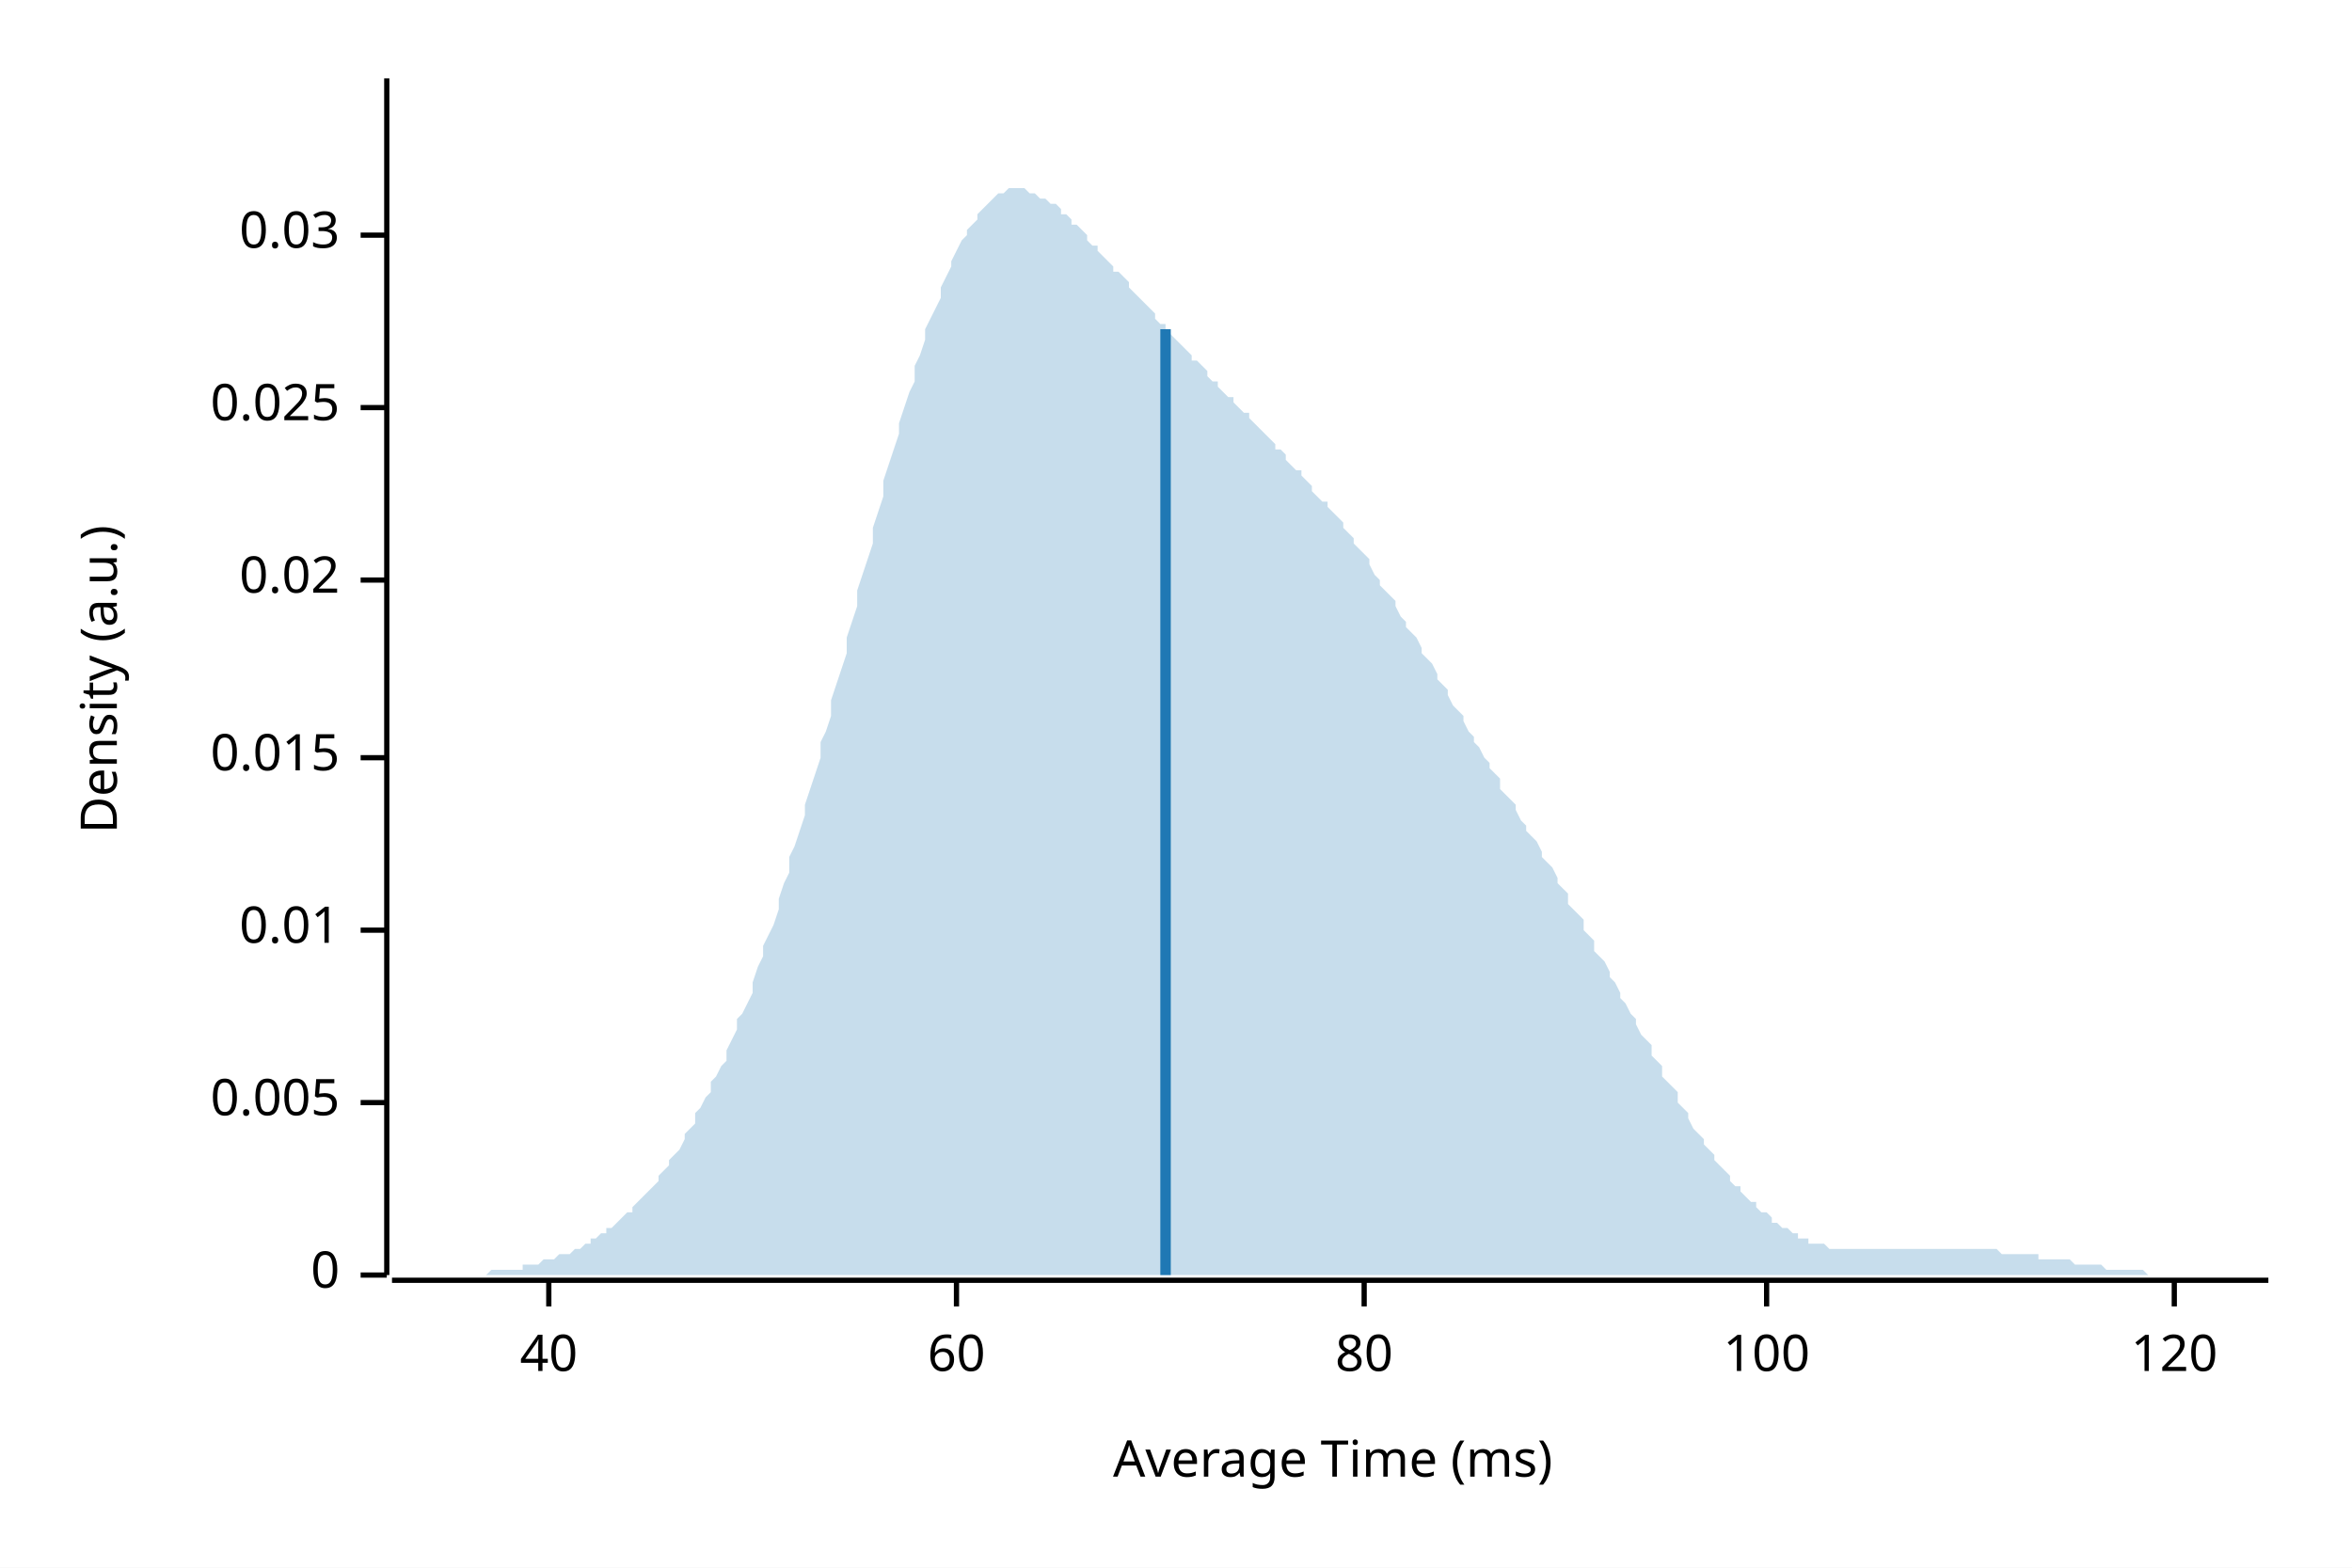
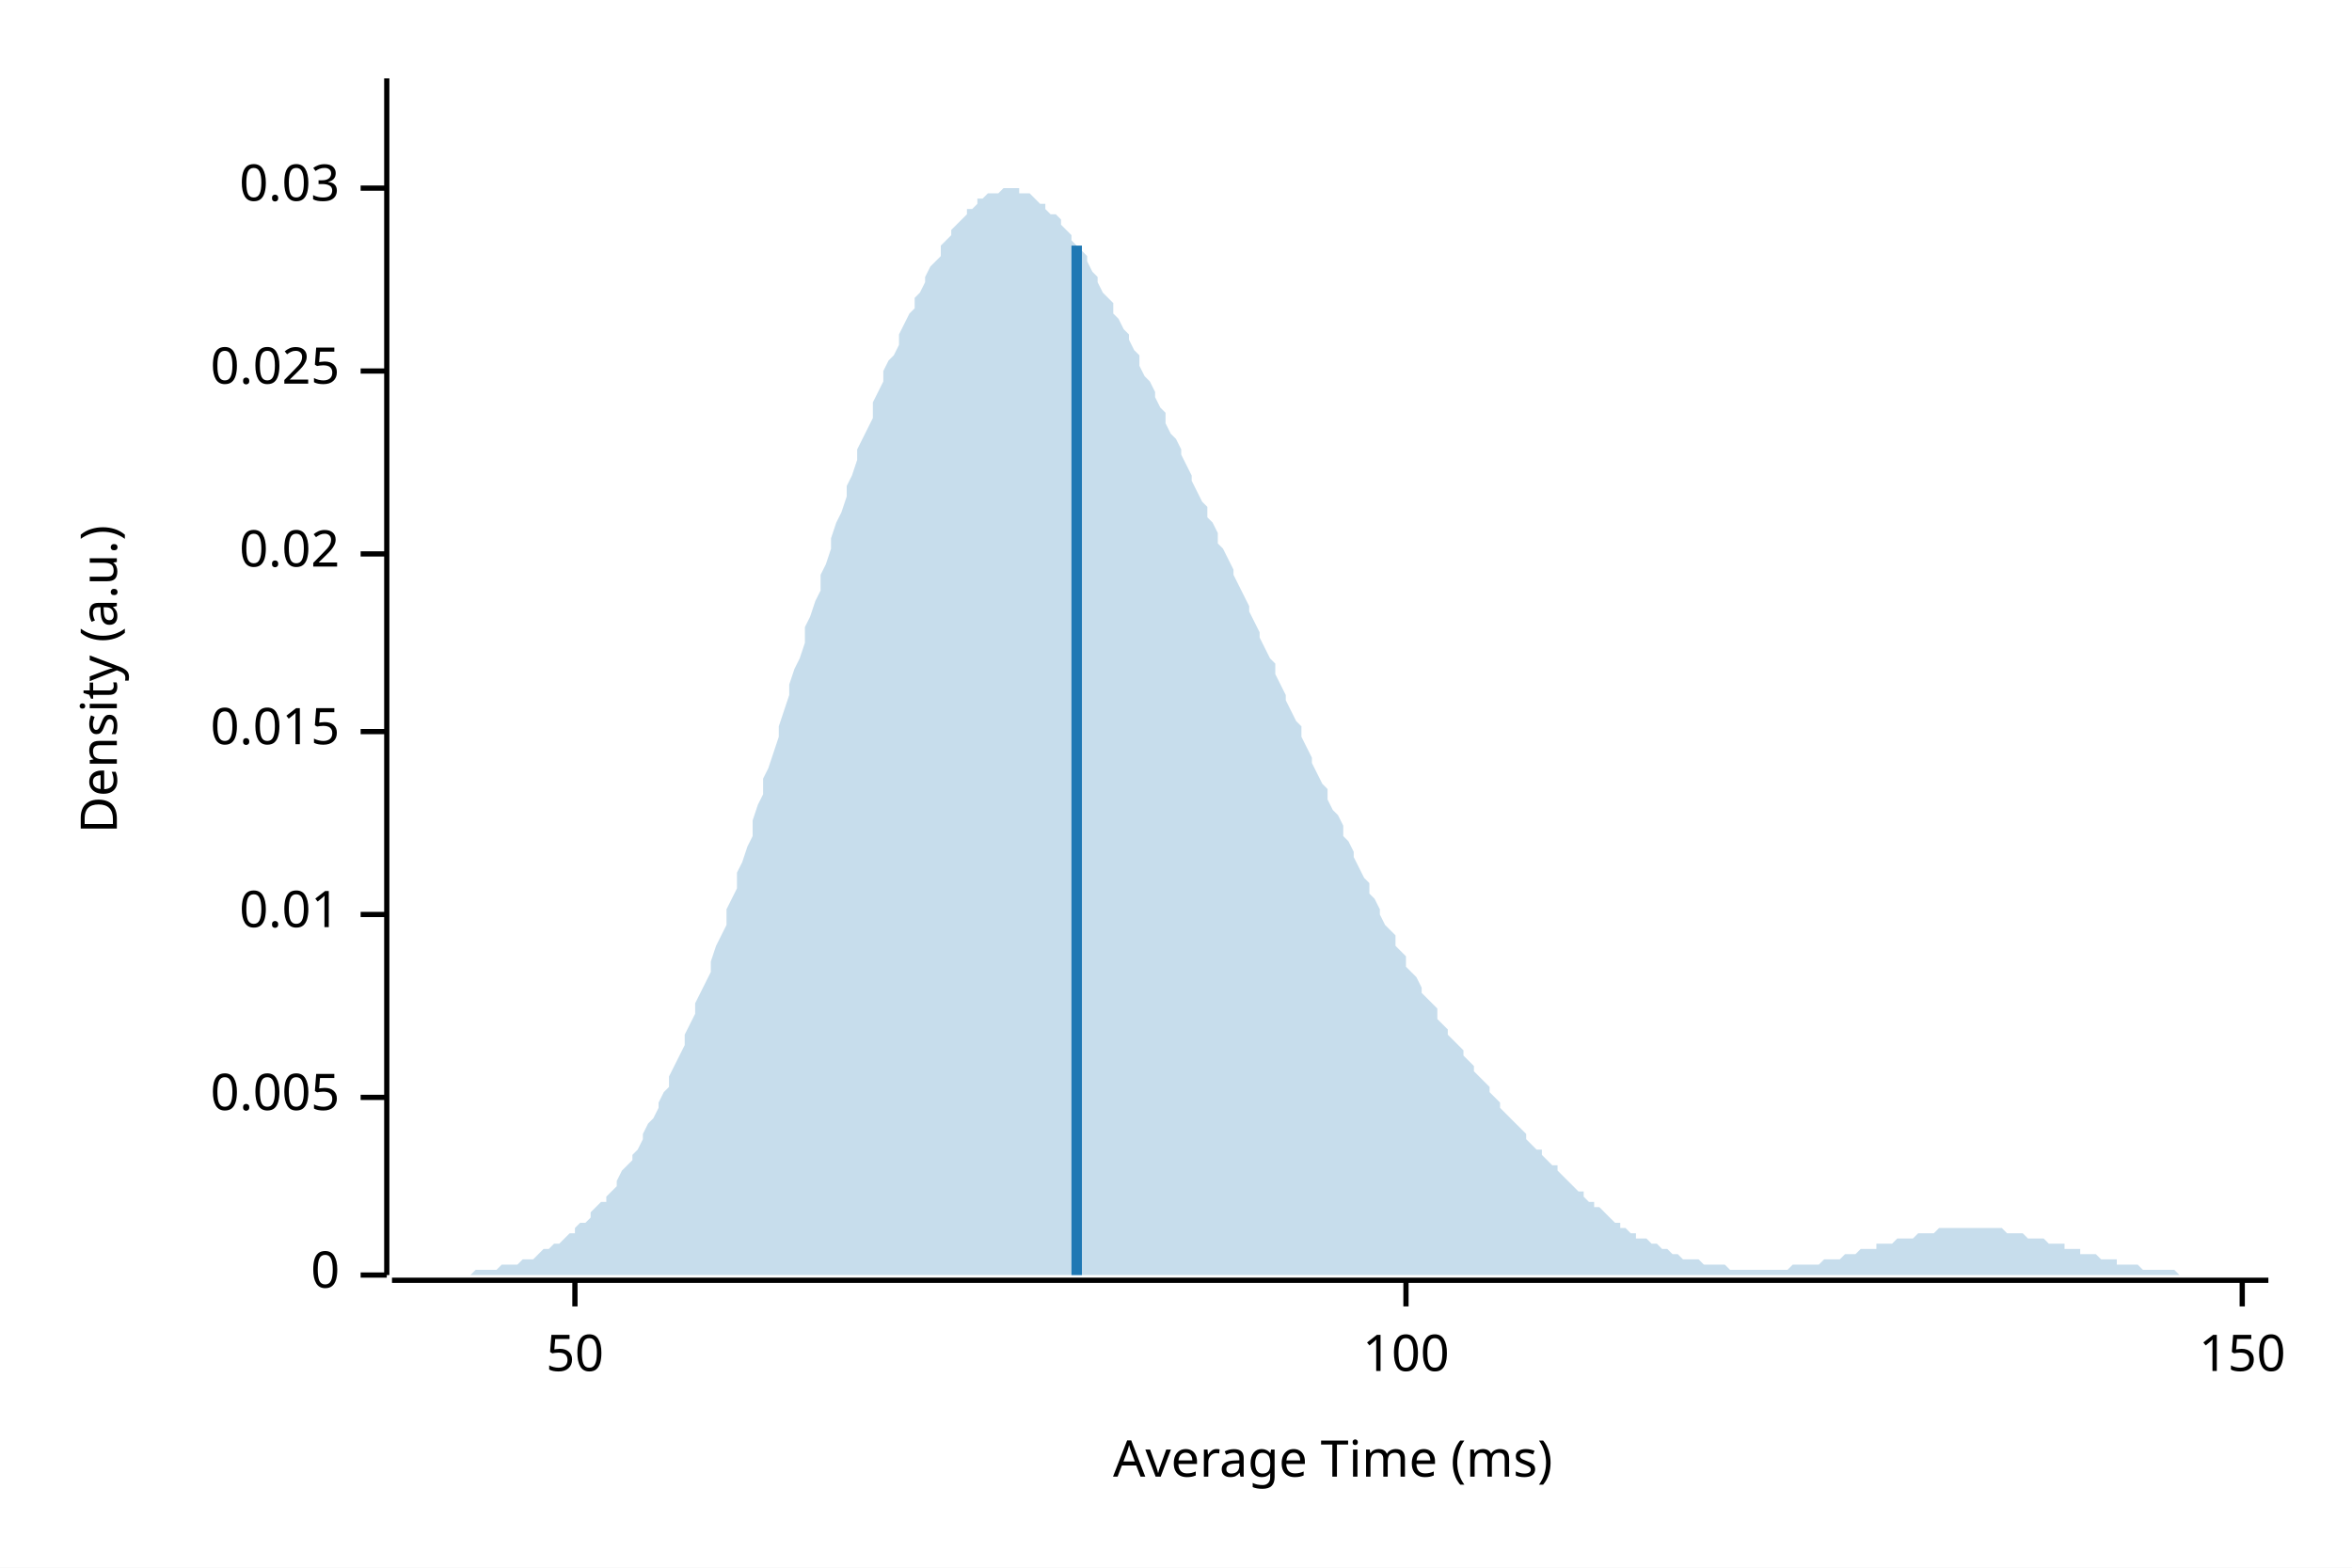
<svg xmlns="http://www.w3.org/2000/svg" width="450" height="300" viewBox="0 0 450 300">
  <rect width="100%" height="100%" fill="white" />
  <text x="15" y="130" dy="0.76em" text-anchor="middle" font-family="sans-serif" font-size="9.677" opacity="1" fill="#000000" transform="rotate(270, 15, 130)">
Density (a.u.)
</text>
  <text x="255" y="285" dy="-0.5ex" text-anchor="middle" font-family="sans-serif" font-size="9.677" opacity="1" fill="#000000">
Average Time (ms)
</text>
  <polyline fill="none" opacity="1" stroke="#000000" stroke-width="1" points="74,15 74,244 " />
  <text x="65" y="244" dy="0.5ex" text-anchor="end" font-family="sans-serif" font-size="9.677" opacity="1" fill="#000000">
0
</text>
  <polyline fill="none" opacity="1" stroke="#000000" stroke-width="1" points="69,244 74,244 " />
-   <text x="65" y="211" dy="0.5ex" text-anchor="end" font-family="sans-serif" font-size="9.677" opacity="1" fill="#000000">
+   <text x="65" y="210" dy="0.5ex" text-anchor="end" font-family="sans-serif" font-size="9.677" opacity="1" fill="#000000">
0.005
</text>
-   <polyline fill="none" opacity="1" stroke="#000000" stroke-width="1" points="69,211 74,211 " />
-   <text x="65" y="178" dy="0.5ex" text-anchor="end" font-family="sans-serif" font-size="9.677" opacity="1" fill="#000000">
+   <polyline fill="none" opacity="1" stroke="#000000" stroke-width="1" points="69,210 74,210 " />
+   <text x="65" y="175" dy="0.5ex" text-anchor="end" font-family="sans-serif" font-size="9.677" opacity="1" fill="#000000">
0.01
</text>
-   <polyline fill="none" opacity="1" stroke="#000000" stroke-width="1" points="69,178 74,178 " />
-   <text x="65" y="145" dy="0.5ex" text-anchor="end" font-family="sans-serif" font-size="9.677" opacity="1" fill="#000000">
+   <polyline fill="none" opacity="1" stroke="#000000" stroke-width="1" points="69,175 74,175 " />
+   <text x="65" y="140" dy="0.5ex" text-anchor="end" font-family="sans-serif" font-size="9.677" opacity="1" fill="#000000">
0.015
</text>
-   <polyline fill="none" opacity="1" stroke="#000000" stroke-width="1" points="69,145 74,145 " />
-   <text x="65" y="111" dy="0.5ex" text-anchor="end" font-family="sans-serif" font-size="9.677" opacity="1" fill="#000000">
+   <polyline fill="none" opacity="1" stroke="#000000" stroke-width="1" points="69,140 74,140 " />
+   <text x="65" y="106" dy="0.5ex" text-anchor="end" font-family="sans-serif" font-size="9.677" opacity="1" fill="#000000">
0.02
</text>
-   <polyline fill="none" opacity="1" stroke="#000000" stroke-width="1" points="69,111 74,111 " />
-   <text x="65" y="78" dy="0.5ex" text-anchor="end" font-family="sans-serif" font-size="9.677" opacity="1" fill="#000000">
+   <polyline fill="none" opacity="1" stroke="#000000" stroke-width="1" points="69,106 74,106 " />
+   <text x="65" y="71" dy="0.5ex" text-anchor="end" font-family="sans-serif" font-size="9.677" opacity="1" fill="#000000">
0.025
</text>
-   <polyline fill="none" opacity="1" stroke="#000000" stroke-width="1" points="69,78 74,78 " />
-   <text x="65" y="45" dy="0.5ex" text-anchor="end" font-family="sans-serif" font-size="9.677" opacity="1" fill="#000000">
+   <polyline fill="none" opacity="1" stroke="#000000" stroke-width="1" points="69,71 74,71 " />
+   <text x="65" y="36" dy="0.5ex" text-anchor="end" font-family="sans-serif" font-size="9.677" opacity="1" fill="#000000">
0.03
</text>
-   <polyline fill="none" opacity="1" stroke="#000000" stroke-width="1" points="69,45 74,45 " />
+   <polyline fill="none" opacity="1" stroke="#000000" stroke-width="1" points="69,36 74,36 " />
  <polyline fill="none" opacity="1" stroke="#000000" stroke-width="1" points="75,245 434,245 " />
-   <text x="105" y="255" dy="0.76em" text-anchor="middle" font-family="sans-serif" font-size="9.677" opacity="1" fill="#000000">
- 40
+   <text x="110" y="255" dy="0.76em" text-anchor="middle" font-family="sans-serif" font-size="9.677" opacity="1" fill="#000000">
+ 50
</text>
-   <polyline fill="none" opacity="1" stroke="#000000" stroke-width="1" points="105,245 105,250 " />
-   <text x="183" y="255" dy="0.76em" text-anchor="middle" font-family="sans-serif" font-size="9.677" opacity="1" fill="#000000">
- 60
- </text>
-   <polyline fill="none" opacity="1" stroke="#000000" stroke-width="1" points="183,245 183,250 " />
-   <text x="261" y="255" dy="0.76em" text-anchor="middle" font-family="sans-serif" font-size="9.677" opacity="1" fill="#000000">
- 80
- </text>
-   <polyline fill="none" opacity="1" stroke="#000000" stroke-width="1" points="261,245 261,250 " />
-   <text x="338" y="255" dy="0.76em" text-anchor="middle" font-family="sans-serif" font-size="9.677" opacity="1" fill="#000000">
+   <polyline fill="none" opacity="1" stroke="#000000" stroke-width="1" points="110,245 110,250 " />
+   <text x="269" y="255" dy="0.76em" text-anchor="middle" font-family="sans-serif" font-size="9.677" opacity="1" fill="#000000">
100
</text>
-   <polyline fill="none" opacity="1" stroke="#000000" stroke-width="1" points="338,245 338,250 " />
-   <text x="416" y="255" dy="0.76em" text-anchor="middle" font-family="sans-serif" font-size="9.677" opacity="1" fill="#000000">
- 120
+   <polyline fill="none" opacity="1" stroke="#000000" stroke-width="1" points="269,245 269,250 " />
+   <text x="429" y="255" dy="0.76em" text-anchor="middle" font-family="sans-serif" font-size="9.677" opacity="1" fill="#000000">
+ 150
</text>
-   <polyline fill="none" opacity="1" stroke="#000000" stroke-width="1" points="416,245 416,250 " />
-   <polygon opacity="0.25" fill="#1F78B4" points="75,244 75,244 76,244 77,244 77,244 78,244 79,244 80,244 80,244 81,244 82,244 82,244 83,244 84,244 85,244 85,244 86,244 87,244 87,244 88,244 89,244 90,244 90,244 91,244 92,244 92,244 93,244 94,243 95,243 95,243 96,243 97,243 98,243 98,243 99,243 100,243 100,242 101,242 102,242 103,242 103,242 104,241 105,241 105,241 106,241 107,240 108,240 108,240 109,240 110,239 110,239 111,239 112,238 113,238 113,237 114,237 115,236 116,236 116,235 117,235 118,234 118,234 119,233 120,232 121,232 121,231 122,230 123,229 123,229 124,228 125,227 126,226 126,225 127,224 128,223 128,222 129,221 130,220 131,218 131,217 132,216 133,215 133,213 134,212 135,210 136,209 136,207 137,206 138,204 139,203 139,201 140,199 141,197 141,195 142,194 143,192 144,190 144,188 145,185 146,183 146,181 147,179 148,177 149,174 149,172 150,169 151,167 151,164 152,162 153,159 154,156 154,154 155,151 156,148 157,145 157,142 158,140 159,137 159,134 160,131 161,128 162,125 162,122 163,119 164,116 164,113 165,110 166,107 167,104 167,101 168,98 169,95 169,92 170,89 171,86 172,83 172,81 173,78 174,75 175,73 175,70 176,68 177,65 177,63 178,61 179,59 180,57 180,55 181,53 182,51 182,50 183,48 184,46 185,45 185,44 186,43 187,42 187,41 188,40 189,39 190,38 190,38 191,37 192,37 192,37 193,36 194,36 195,36 195,36 196,36 197,37 198,37 198,37 199,38 200,38 200,38 201,39 202,39 203,40 203,41 204,41 205,42 205,43 206,43 207,44 208,45 208,46 209,47 210,47 210,48 211,49 212,50 213,51 213,52 214,52 215,53 216,54 216,55 217,56 218,57 218,57 219,58 220,59 221,60 221,61 222,62 223,62 223,63 224,64 225,65 226,66 226,66 227,67 228,68 228,69 229,69 230,70 231,71 231,72 232,73 233,73 233,74 234,75 235,76 236,76 236,77 237,78 238,79 239,79 239,80 240,81 241,82 241,82 242,83 243,84 244,85 244,86 245,86 246,87 246,88 247,89 248,90 249,90 249,91 250,92 251,93 251,94 252,95 253,96 254,96 254,97 255,98 256,99 257,100 257,101 258,102 259,103 259,104 260,105 261,106 262,107 262,108 263,110 264,111 264,112 265,113 266,114 267,115 267,116 268,118 269,119 269,120 270,121 271,122 272,124 272,125 273,126 274,127 275,129 275,130 276,131 277,132 277,133 278,135 279,136 280,137 280,138 281,140 282,141 282,142 283,143 284,145 285,146 285,147 286,148 287,149 287,151 288,152 289,153 290,154 290,155 291,157 292,158 292,159 293,160 294,161 295,163 295,164 296,165 297,166 298,168 298,169 299,170 300,171 300,173 301,174 302,175 303,176 303,178 304,179 305,180 305,182 306,183 307,184 308,186 308,187 309,188 310,190 310,191 311,192 312,194 313,195 313,196 314,198 315,199 316,200 316,202 317,203 318,204 318,206 319,207 320,208 321,209 321,211 322,212 323,213 323,214 324,216 325,217 326,218 326,219 327,220 328,221 328,222 329,223 330,224 331,225 331,226 332,227 333,227 333,228 334,229 335,230 336,230 336,231 337,232 338,232 339,233 339,234 340,234 341,235 341,235 342,235 343,236 344,236 344,237 345,237 346,237 346,238 347,238 348,238 349,238 349,238 350,239 351,239 351,239 352,239 353,239 354,239 354,239 355,239 356,239 357,239 357,239 358,239 359,239 359,239 360,239 361,239 362,239 362,239 363,239 364,239 364,239 365,239 366,239 367,239 367,239 368,239 369,239 369,239 370,239 371,239 372,239 372,239 373,239 374,239 375,239 375,239 376,239 377,239 377,239 378,239 379,239 380,239 380,239 381,239 382,239 382,239 383,240 384,240 385,240 385,240 386,240 387,240 387,240 388,240 389,240 390,240 390,241 391,241 392,241 392,241 393,241 394,241 395,241 395,241 396,241 397,242 398,242 398,242 399,242 400,242 400,242 401,242 402,242 403,243 403,243 404,243 405,243 405,243 406,243 407,243 408,243 408,243 409,243 410,243 410,243 411,244 412,244 413,244 413,244 414,244 415,244 416,244 416,244 417,244 418,244 418,244 419,244 420,244 421,244 421,244 422,244 423,244 423,244 424,244 425,244 426,244 426,244 427,244 428,244 428,244 429,244 430,244 431,244 431,244 432,244 433,244 434,244 434,244 75,244 " />
-   <polyline fill="none" opacity="1" stroke="#1F78B4" stroke-width="2" points="223,244 223,63 " />
+   <polyline fill="none" opacity="1" stroke="#000000" stroke-width="1" points="429,245 429,250 " />
+   <polygon opacity="0.25" fill="#1F78B4" points="75,244 75,244 76,244 77,244 77,244 78,244 79,244 80,244 80,244 81,244 82,244 82,244 83,244 84,244 85,244 85,244 86,244 87,244 87,244 88,244 89,244 90,244 90,244 91,243 92,243 92,243 93,243 94,243 95,243 95,243 96,242 97,242 98,242 98,242 99,242 100,241 100,241 101,241 102,241 103,240 103,240 104,239 105,239 105,239 106,238 107,238 108,237 108,237 109,236 110,236 110,235 111,234 112,234 113,233 113,232 114,231 115,230 116,230 116,229 117,228 118,227 118,226 119,224 120,223 121,222 121,221 122,220 123,218 123,217 124,215 125,214 126,212 126,211 127,209 128,208 128,206 129,204 130,202 131,200 131,198 132,196 133,194 133,192 134,190 135,188 136,186 136,184 137,181 138,179 139,177 139,174 140,172 141,170 141,167 142,165 143,162 144,160 144,157 145,154 146,152 146,149 147,147 148,144 149,141 149,139 150,136 151,133 151,131 152,128 153,126 154,123 154,120 155,118 156,115 157,113 157,110 158,108 159,105 159,103 160,100 161,98 162,95 162,93 163,91 164,88 164,86 165,84 166,82 167,80 167,77 168,75 169,73 169,71 170,69 171,68 172,66 172,64 173,62 174,60 175,59 175,57 176,56 177,54 177,53 178,51 179,50 180,49 180,47 181,46 182,45 182,44 183,43 184,42 185,41 185,40 186,40 187,39 187,38 188,38 189,37 190,37 190,37 191,37 192,36 192,36 193,36 194,36 195,36 195,37 196,37 197,37 198,38 198,38 199,39 200,39 200,40 201,41 202,41 203,42 203,43 204,44 205,45 205,46 206,47 207,48 208,49 208,50 209,52 210,53 210,54 211,56 212,57 213,58 213,60 214,61 215,63 216,64 216,65 217,67 218,68 218,70 219,72 220,73 221,75 221,76 222,78 223,79 223,81 224,83 225,84 226,86 226,87 227,89 228,91 228,92 229,94 230,96 231,97 231,99 232,100 233,102 233,104 234,105 235,107 236,109 236,110 237,112 238,114 239,116 239,117 240,119 241,121 241,122 242,124 243,126 244,127 244,129 245,131 246,133 246,134 247,136 248,138 249,139 249,141 250,143 251,145 251,146 252,148 253,150 254,151 254,153 255,155 256,156 257,158 257,160 258,161 259,163 259,164 260,166 261,168 262,169 262,171 263,172 264,174 264,175 265,177 266,178 267,179 267,181 268,182 269,183 269,185 270,186 271,187 272,189 272,190 273,191 274,192 275,193 275,195 276,196 277,197 277,198 278,199 279,200 280,201 280,202 281,203 282,204 282,205 283,206 284,207 285,208 285,209 286,210 287,211 287,212 288,213 289,214 290,215 290,215 291,216 292,217 292,218 293,219 294,220 295,220 295,221 296,222 297,223 298,223 298,224 299,225 300,226 300,226 301,227 302,228 303,228 303,229 304,230 305,230 305,231 306,231 307,232 308,233 308,233 309,234 310,234 310,235 311,235 312,236 313,236 313,237 314,237 315,237 316,238 316,238 317,238 318,239 318,239 319,239 320,240 321,240 321,240 322,241 323,241 323,241 324,241 325,241 326,242 326,242 327,242 328,242 328,242 329,242 330,242 331,243 331,243 332,243 333,243 333,243 334,243 335,243 336,243 336,243 337,243 338,243 339,243 339,243 340,243 341,243 341,243 342,243 343,242 344,242 344,242 345,242 346,242 346,242 347,242 348,242 349,241 349,241 350,241 351,241 351,241 352,241 353,240 354,240 354,240 355,240 356,239 357,239 357,239 358,239 359,239 359,238 360,238 361,238 362,238 362,238 363,237 364,237 364,237 365,237 366,237 367,236 367,236 368,236 369,236 369,236 370,236 371,235 372,235 372,235 373,235 374,235 375,235 375,235 376,235 377,235 377,235 378,235 379,235 380,235 380,235 381,235 382,235 382,235 383,235 384,236 385,236 385,236 386,236 387,236 387,236 388,237 389,237 390,237 390,237 391,237 392,238 392,238 393,238 394,238 395,238 395,239 396,239 397,239 398,239 398,240 399,240 400,240 400,240 401,240 402,241 403,241 403,241 404,241 405,241 405,242 406,242 407,242 408,242 408,242 409,242 410,243 410,243 411,243 412,243 413,243 413,243 414,243 415,243 416,243 416,243 417,244 418,244 418,244 419,244 420,244 421,244 421,244 422,244 423,244 423,244 424,244 425,244 426,244 426,244 427,244 428,244 428,244 429,244 430,244 431,244 431,244 432,244 433,244 434,244 434,244 75,244 " />
+   <polyline fill="none" opacity="1" stroke="#1F78B4" stroke-width="2" points="206,244 206,47 " />
</svg>
